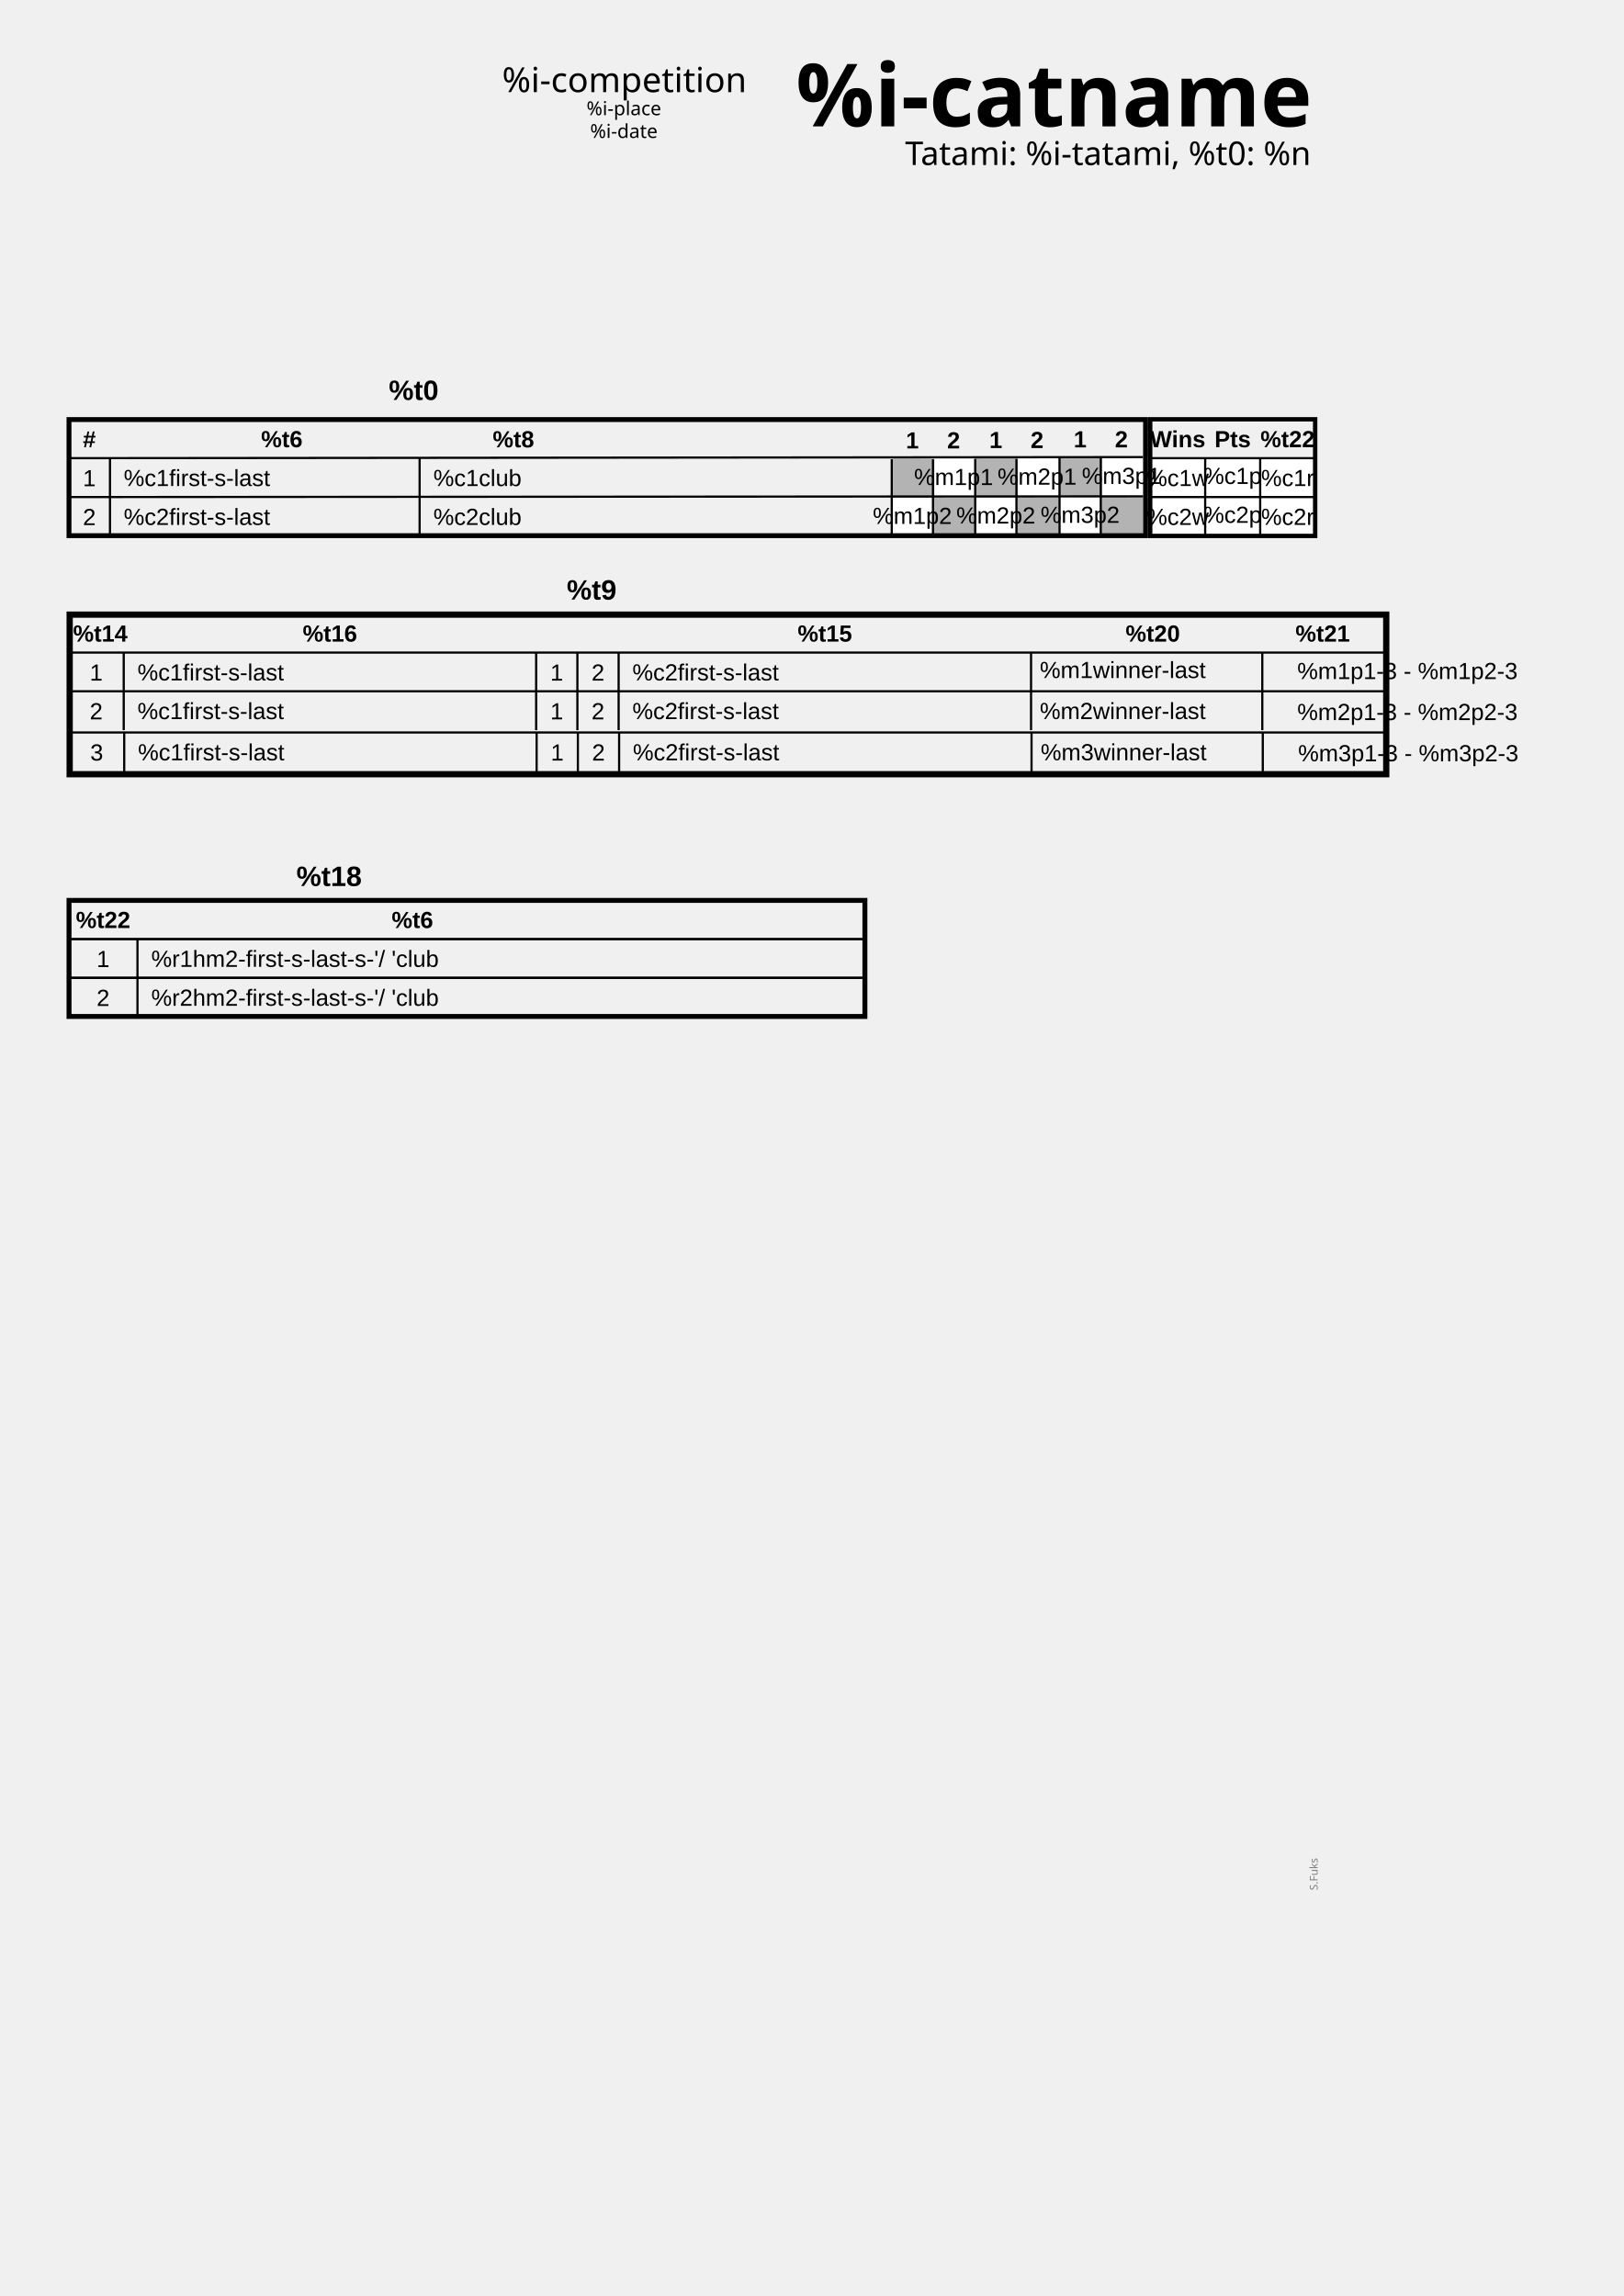
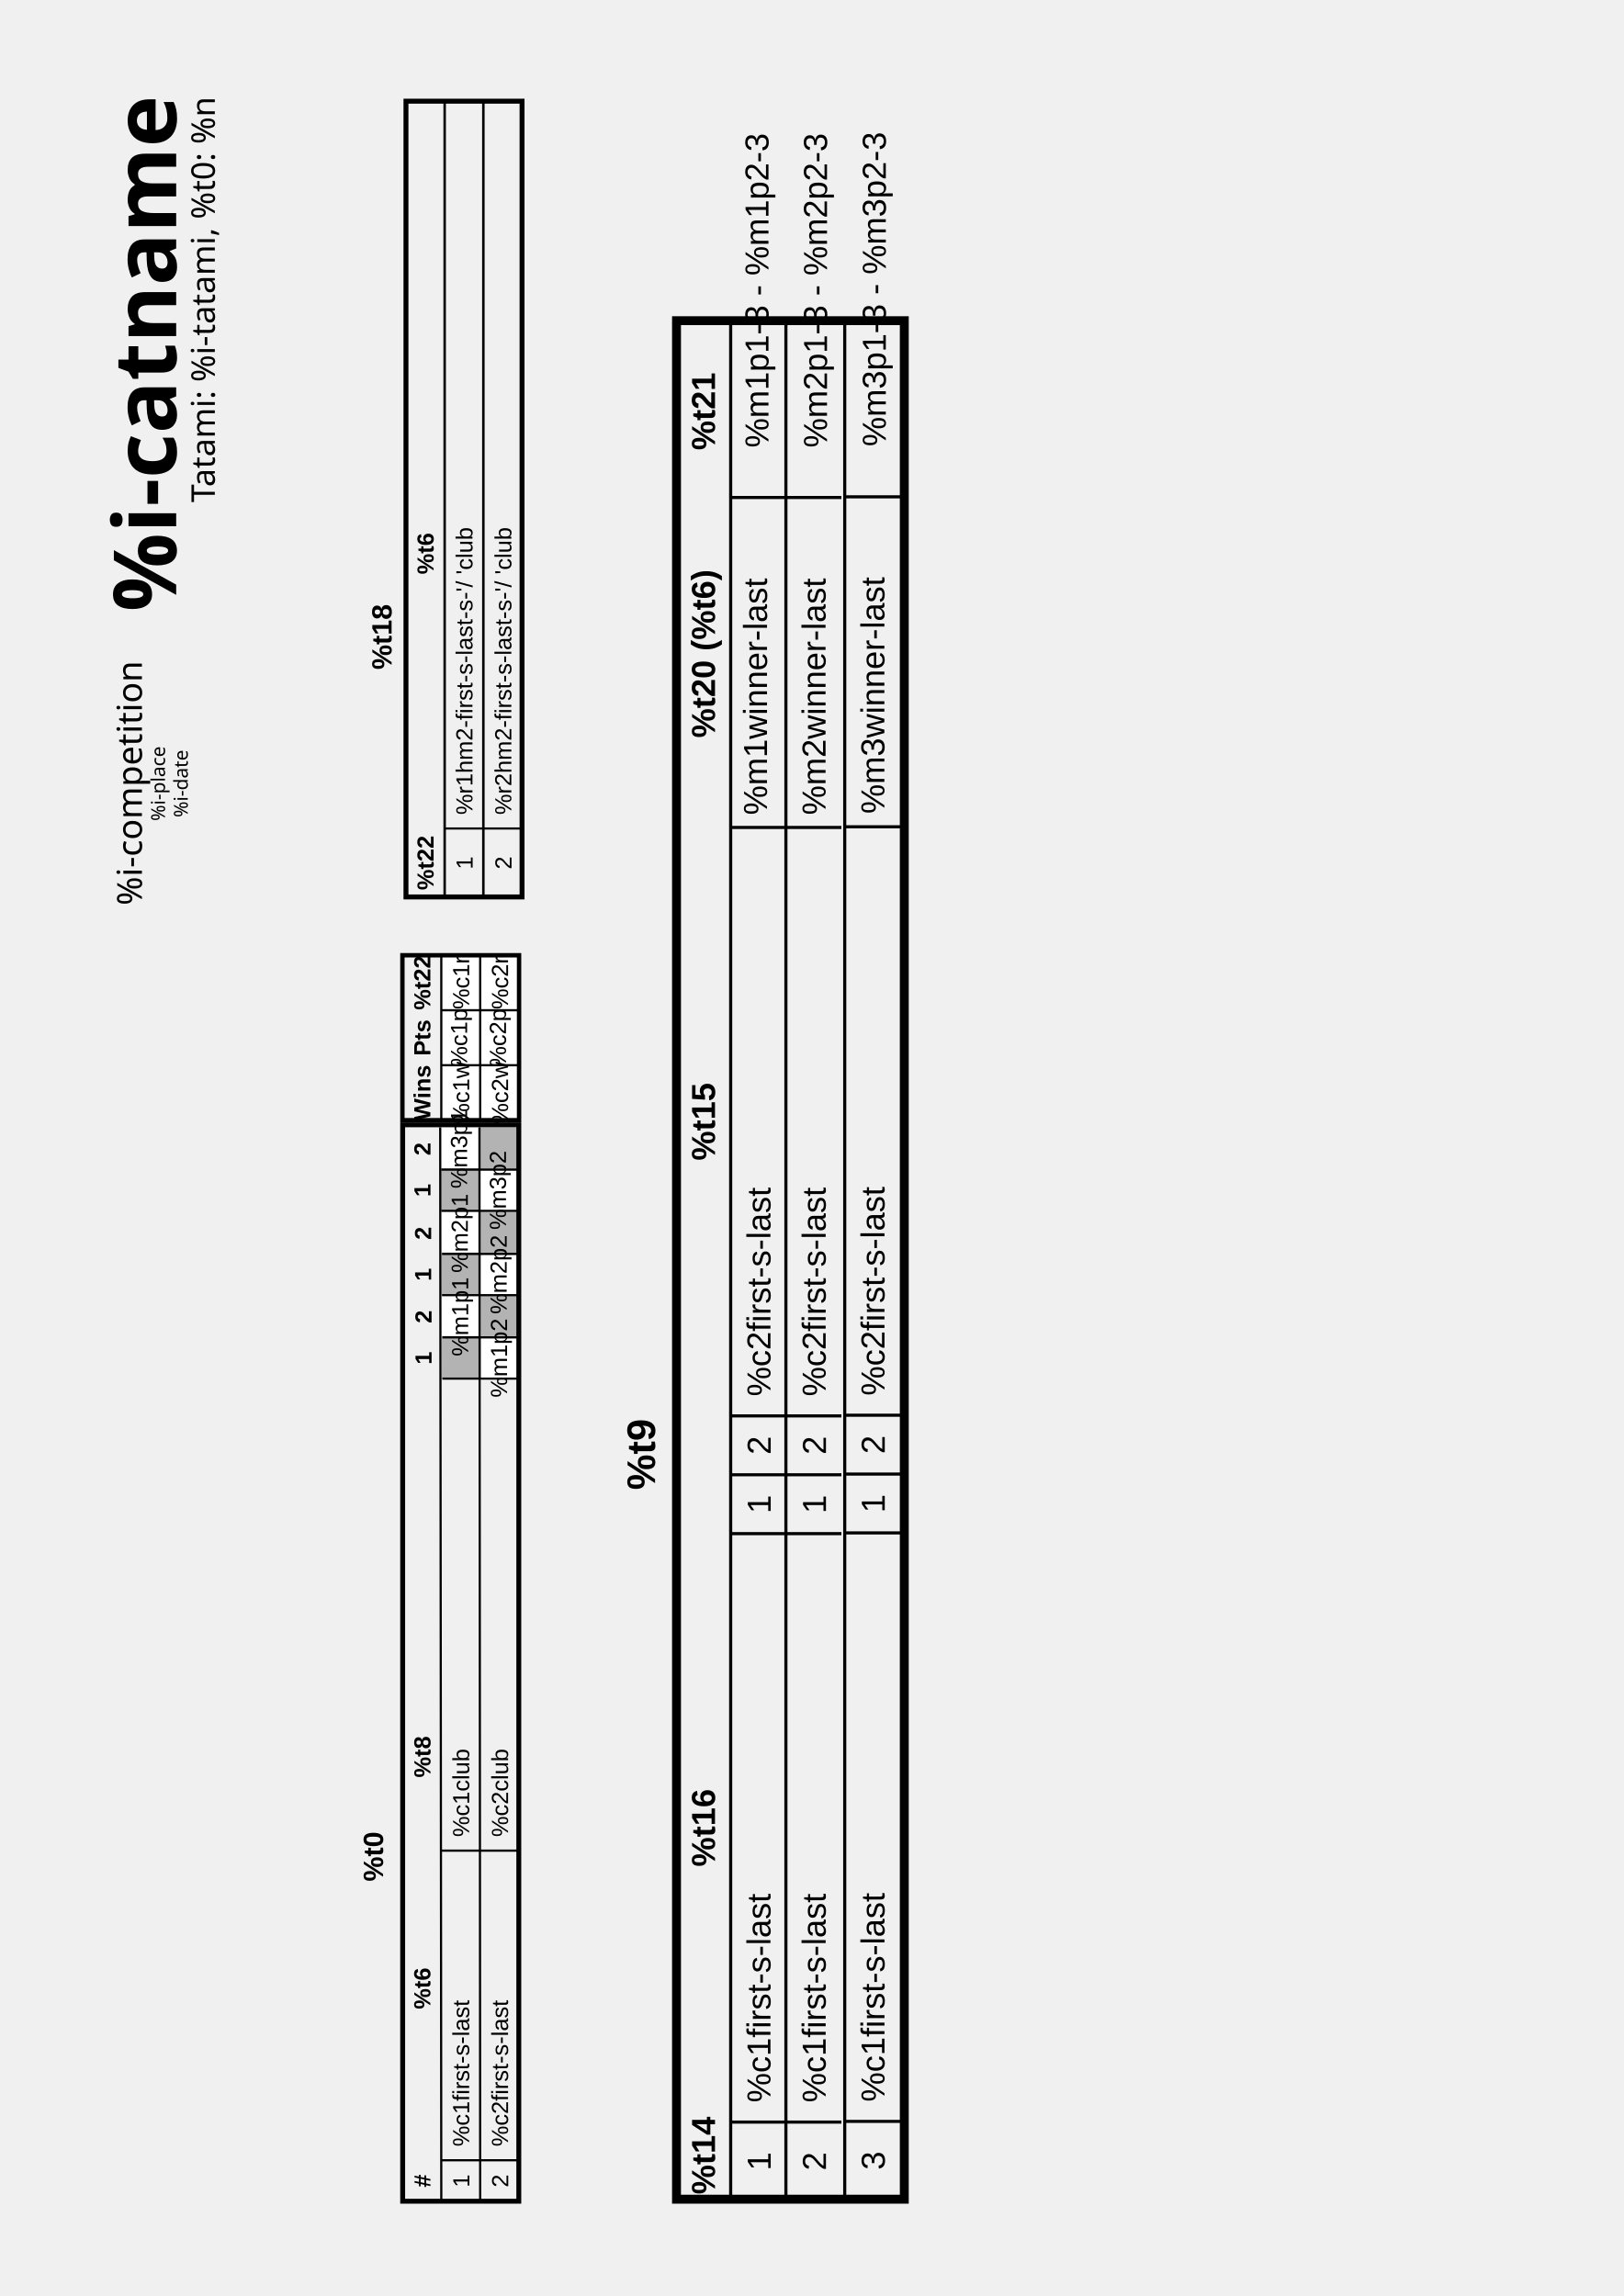
<svg xmlns="http://www.w3.org/2000/svg" width="210mm" height="297mm" id="judoshiai" version="1.1" viewBox="0 0 744.095 1052.362">
  <defs id="defs237">
    <clipPath id="clipEmfPath135">
      <path id="rect14409" d="M 0,0 H 1030.93 V 1599.196 H 0 Z" />
    </clipPath>
  </defs>
  <style id="style3">tspan.cmpx { fill: red; }</style>
  <g id="layer1">
-     <text x="198.6" y="222.773" id="text63" font-size="10.69px" font-family="Arial" style="line-height:0%">
-       <tspan id="tspan65">%c1club</tspan>
-     </text>
-     <text x="198.6" y="240.593" id="text75" font-size="10.69px" font-family="Arial" style="line-height:0%">
-       <tspan id="tspan77">%c2club</tspan>
-     </text>
-     <rect style="display:inline;fill:#ffffff;fill-rule:evenodd;stroke-width:0.903;stroke-opacity:0.269" id="rect965" width="193.961" height="35.91" x="408.739" y="209.713" />
-     <path style="isolation:auto;mix-blend-mode:normal" id="rect4730-0-8" color="#000000" overflow="visible" solid-color="#000000" fill="#b3b3b3" stroke-width="0.656" d="m 465.654,227.81 h 19.54 v 17.955 h -19.54 z" />
-     <path style="isolation:auto;mix-blend-mode:normal" id="rect4730-4" color="#000000" overflow="visible" solid-color="#000000" fill="#b3b3b3" stroke-width="0.656" d="m 446.916,210.03 h 19.54 v 17.954 h -19.54 z" />
-     <path style="isolation:auto;mix-blend-mode:normal" id="rect4730-0-8-3" color="#000000" overflow="visible" solid-color="#000000" fill="#b3b3b3" stroke-width="0.656" d="m 427.4,227.993 h 19.54 v 17.955 H 427.4 Z" />
-     <path style="isolation:auto;mix-blend-mode:normal" id="rect4730-4-7" color="#000000" overflow="visible" solid-color="#000000" fill="#b3b3b3" stroke-width="0.656" d="m 408.664,210.212 h 19.54 v 17.955 h -19.54 z" />
-     <path style="isolation:auto;mix-blend-mode:normal" id="rect4730-0" color="#000000" overflow="visible" solid-color="#000000" fill="#b3b3b3" stroke-width="0.656" d="m 504.293,227.493 h 19.54 v 17.955 h -19.54 z" />
-     <path d="M 31.621,192.304 H 524.979 v 53.217 H 31.621 Z" id="path17" fill="none" stroke="#000000" stroke-width="2.243" />
-     <path style="isolation:auto;mix-blend-mode:normal" id="rect4730" color="#000000" overflow="visible" solid-color="#000000" fill="#b3b3b3" stroke-width="0.656" d="m 485.556,209.713 h 19.54 v 17.955 h -19.54 z" />
-     <path d="m 31.5,210.003 492.333,-0.5" id="path19" fill="none" stroke="#000000" />
-     <path d="m 31.5,227.823 492.333,-0.33" id="path21" fill="none" stroke="#000000" />
-     <path d="m 50.4,210.003 v 35.64" id="path23" fill="none" stroke="#000000" />
-     <path d="m 192.3,210.003 v 35.64" id="path25" fill="none" stroke="#000000" />
-     <path d="m 485.55,210.003 v 35.64" id="path27" fill="none" stroke="#000000" />
-     <path d="m 504.45,210.003 v 35.64" id="path29" fill="none" stroke="#000000" />
-     <text x="189.59" y="183.323" style="line-height:0%;text-align:center" id="text31" font-weight="bold" font-size="12.83px" font-family="Arial" text-anchor="middle">
-       <tspan id="tspan33">%t0</tspan>
-     </text>
-     <text x="40.95" y="205.033" style="line-height:0%;text-align:center" id="text35" font-weight="bold" font-size="10.69px" font-family="Arial" text-anchor="middle">
-       <tspan id="tspan37">#</tspan>
-     </text>
-     <text x="129.15" y="204.973" style="line-height:0%;text-align:center" id="text39" font-weight="bold" font-size="10.69px" font-family="Arial" text-anchor="middle">
-       <tspan id="tspan41">%t6</tspan>
-     </text>
-     <text x="235.3" y="205.033" style="line-height:0%;text-align:center" id="text43" font-weight="bold" font-size="10.69px" font-family="Arial" text-anchor="middle">
-       <tspan id="tspan45">%t8</tspan>
-     </text>
-     <text x="495" y="205.043" style="line-height:0%;text-align:center" id="text47" font-weight="bold" font-size="10.69px" font-family="Arial" text-anchor="middle">
-       <tspan id="tspan49">1</tspan>
-     </text>
-     <text x="513.9" y="205.043" style="line-height:0%;text-align:center" id="text51" font-weight="bold" font-size="10.69px" font-family="Arial" text-anchor="middle">
-       <tspan id="tspan53">2</tspan>
-     </text>
-     <text x="40.95" y="222.863" style="line-height:0%;text-align:center" id="text55" font-size="10.69px" font-family="Arial" text-anchor="middle">
-       <tspan id="tspan57">1</tspan>
-     </text>
-     <text x="56.7" y="222.773" id="text59" font-size="10.69px" font-family="Arial" style="line-height:0%">
-       <tspan id="tspan61">%c1first-s-last</tspan>
-     </text>
-     <text x="40.95" y="240.683" style="line-height:0%;text-align:center" id="text67" font-size="10.69px" font-family="Arial" text-anchor="middle">
-       <tspan id="tspan69">2</tspan>
-     </text>
-     <text x="56.7" y="240.593" id="text71" font-size="10.69px" font-family="Arial" style="line-height:0%">
-       <tspan id="tspan73">%c2first-s-last</tspan>
-     </text>
-     <path d="m 31.93,281.714 h 603.34 v 73.144 H 31.93 Z" id="path79" fill="none" stroke="#000000" stroke-width="2.863" />
-     <path d="M 31.5,299.103 H 635.7" id="path81" fill="none" stroke="#000000" />
-     <path d="m 56.7,299.103 v 17.82" id="path83" fill="none" stroke="#000000" />
-     <path d="m 245.7,299.103 v 17.82" id="path85" fill="none" stroke="#000000" />
-     <path d="m 264.6,299.103 v 17.82" id="path87" fill="none" stroke="#000000" />
-     <path d="m 283.5,299.103 v 17.82" id="path89" fill="none" stroke="#000000" />
-     <path d="m 472.5,299.103 v 17.82" id="path91" fill="none" stroke="#000000" />
-     <path d="m 578.475,299.103 v 17.82" id="path93" fill="none" stroke="#000000" />
-     <text x="271.16" y="274.823" style="line-height:0%;text-align:center" id="text95" font-weight="bold" font-size="12.83px" font-family="Arial" text-anchor="middle">
-       <tspan id="tspan97">%t9</tspan>
-     </text>
-     <text x="45.975" y="294.073" style="line-height:0%;text-align:center" id="text99" font-weight="bold" font-size="10.69px" font-family="Arial" text-anchor="middle">
-       <tspan id="tspan101">%t14</tspan>
-     </text>
-     <text x="151.2" y="294.073" style="line-height:0%;text-align:center" id="text103" font-weight="bold" font-size="10.69px" font-family="Arial" text-anchor="middle">
-       <tspan id="tspan105">%t16</tspan>
-     </text>
-     <text x="378" y="294.073" style="line-height:0%;text-align:center" id="text107" font-weight="bold" font-size="10.69px" font-family="Arial" text-anchor="middle">
-       <tspan id="tspan109">%t15</tspan>
-     </text>
-     <text x="528.3" y="294.073" style="line-height:0%;text-align:center" id="text111" font-weight="bold" font-size="10.69px" font-family="Arial" text-anchor="middle">
-       <tspan id="tspan113">%t20</tspan>
-     </text>
-     <text x="606.15" y="294.073" style="line-height:0%;text-align:center" id="text115" font-weight="bold" font-size="10.69px" font-family="Arial" text-anchor="middle">
-       <tspan id="tspan117">%t21</tspan>
-     </text>
-     <text x="255.15" y="311.963" style="line-height:0%;text-align:center" id="text119" font-size="10.69px" font-family="Arial" text-anchor="middle">
-       <tspan id="tspan121">1</tspan>
-     </text>
-     <text x="274.05" y="311.963" style="line-height:0%;text-align:center" id="text123" font-size="10.69px" font-family="Arial" text-anchor="middle">
-       <tspan id="tspan125">2</tspan>
-     </text>
-     <text x="44.1" y="311.963" style="line-height:0%;text-align:center" id="text127" font-size="10.69px" font-family="Arial" text-anchor="middle">
-       <tspan id="tspan129">1</tspan>
-     </text>
-     <text x="63" y="311.873" id="text131" font-size="10.69px" font-family="Arial" style="line-height:0%">
-       <tspan id="tspan133">%c1first-s-last</tspan>
-     </text>
-     <text x="289.8" y="311.873" id="text135" font-size="10.69px" font-family="Arial" style="line-height:0%">
-       <tspan id="tspan137">%c2first-s-last</tspan>
-     </text>
-     <text x="594.493" y="311.242" style="line-height:0%;text-align:center" id="text139-3" font-size="10.69px" font-family="Arial" text-anchor="middle">
-       <tspan x="594.493" y="311.242" id="tspan625" style="text-align:start;text-anchor:start">%m1p1-3 - %m1p2-3</tspan>
-     </text>
-     <text x="594.493" y="330.037" style="line-height:0%;text-align:center" id="text139-3-7" font-size="10.69px" font-family="Arial" text-anchor="middle">
-       <tspan x="594.493" y="330.037" id="tspan625-5" style="text-align:start;text-anchor:start">%m2p1-3 - %m2p2-3</tspan>
-     </text>
-     <text x="594.885" y="348.925" style="line-height:0%;text-align:center" id="text139-3-3" font-size="10.69px" font-family="Arial" text-anchor="middle">
-       <tspan x="594.885" y="348.925" id="tspan625-56" style="text-align:start;text-anchor:start">%m3p1-3 - %m3p2-3</tspan>
-     </text>
-     <text x="476.514" y="310.777" style="line-height:0%;text-align:center" id="text139-3-36" font-size="10.69px" font-family="Arial" text-anchor="middle">
-       <tspan x="476.514" y="310.777" id="tspan625-7" style="text-align:start;text-anchor:start">%m1winner-last</tspan>
-     </text>
-     <text x="476.514" y="329.572" style="line-height:0%;text-align:center" id="text139-3-7-5" font-size="10.69px" font-family="Arial" text-anchor="middle">
-       <tspan x="476.514" y="329.572" id="tspan625-5-3" style="text-align:start;text-anchor:start">%m2winner-last</tspan>
-     </text>
-     <text x="476.907" y="348.46" style="line-height:0%;text-align:center" id="text139-3-3-5" font-size="10.69px" font-family="Arial" text-anchor="middle">
-       <tspan x="476.907" y="348.46" id="tspan625-56-6" style="text-align:start;text-anchor:start">%m3winner-last</tspan>
-     </text>
-     <text x="513.9" y="221.823" style="line-height:0%;text-align:center" id="text147" font-size="10.69px" font-family="Arial" text-anchor="middle">
-       <tspan id="tspan149">%m3p1</tspan>
-     </text>
-     <text x="495" y="239.643" style="line-height:0%;text-align:center" id="text151" font-size="10.69px" font-family="Arial" text-anchor="middle">
-       <tspan id="tspan153">%m3p2</tspan>
-     </text>
-     <path d="m 527.1,192.183 h 75.6 v 53.46 h -75.6 z" id="path155" fill="none" stroke="#000000" stroke-width="2" />
-     <path d="m 527.1,210.003 h 75.6" id="path157" fill="none" stroke="#000000" />
-     <path d="m 527.1,227.823 h 75.6" id="path159" fill="none" stroke="#000000" />
-     <path d="m 552.3,210.003 v 35.64" id="path161" fill="none" stroke="#000000" />
-     <path d="m 577.5,210.003 v 35.64" id="path163" fill="none" stroke="#000000" />
-     <text x="539.7" y="204.973" style="line-height:0%;text-align:center" id="text165" font-weight="bold" font-size="10.69px" font-family="Arial" text-anchor="middle">
-       <tspan id="tspan167">Wins</tspan>
-     </text>
-     <text x="564.9" y="204.973" style="line-height:0%;text-align:center" id="text169" font-weight="bold" font-size="10.69px" font-family="Arial" text-anchor="middle">
-       <tspan id="tspan171">Pts</tspan>
-     </text>
-     <text x="590.1" y="204.973" style="line-height:0%;text-align:center" id="text173" font-weight="bold" font-size="10.69px" font-family="Arial" text-anchor="middle">
-       <tspan id="tspan175">%t22</tspan>
-     </text>
-     <text x="539.7" y="222.773" style="line-height:0%;text-align:center" id="text177" font-size="10.69px" font-family="Arial" text-anchor="middle">
-       <tspan id="tspan179">%c1w</tspan>
-     </text>
-     <text x="564.9" y="221.823" style="line-height:0%;text-align:center" id="text181" font-size="10.69px" font-family="Arial" text-anchor="middle">
-       <tspan id="tspan183">%c1p</tspan>
-     </text>
-     <text x="590.1" y="222.773" style="line-height:0%;text-align:center" id="text185" font-size="10.69px" font-family="Arial" text-anchor="middle">
-       <tspan id="tspan187">%c1r</tspan>
-     </text>
-     <text x="539.7" y="240.593" style="line-height:0%;text-align:center" id="text189" font-size="10.69px" font-family="Arial" text-anchor="middle">
-       <tspan id="tspan191">%c2w</tspan>
-     </text>
-     <text x="564.9" y="239.643" style="line-height:0%;text-align:center" id="text193" font-size="10.69px" font-family="Arial" text-anchor="middle">
-       <tspan id="tspan195">%c2p</tspan>
-     </text>
-     <text x="590.1" y="240.593" style="line-height:0%;text-align:center" id="text197" font-size="10.69px" font-family="Arial" text-anchor="middle">
-       <tspan id="tspan199">%c2r</tspan>
-     </text>
-     <path d="m 31.63,412.694 h 364.727 v 53.197 H 31.63 Z" id="path201" fill="none" stroke="#000000" stroke-width="2.263" />
-     <path d="M 31.63,430.426 H 396.357" id="path203" fill="none" stroke="#000000" stroke-width="1.131" />
-     <path d="M 31.63,448.16 H 396.357" id="path205" fill="none" stroke="#000000" stroke-width="1.131" />
-     <path d="m 63,430.383 v 35.64" id="path207" fill="none" stroke="#000000" />
-     <text x="150.82" y="406.103" style="line-height:0%;text-align:center" id="text209" font-weight="bold" font-size="12.83px" font-family="Arial" text-anchor="middle">
-       <tspan id="tspan211">%t18</tspan>
-     </text>
-     <text x="47.25" y="425.353" style="line-height:0%;text-align:center" id="text213" font-weight="bold" font-size="10.69px" font-family="Arial" text-anchor="middle">
-       <tspan id="tspan215">%t22</tspan>
-     </text>
-     <text x="189" y="425.353" style="line-height:0%;text-align:center" id="text217" font-weight="bold" font-size="10.69px" font-family="Arial" text-anchor="middle">
-       <tspan id="tspan219">%t6</tspan>
-     </text>
-     <text x="47.25" y="443.243" style="line-height:0%;text-align:center" id="text221" font-size="10.69px" font-family="Arial" text-anchor="middle">
-       <tspan id="tspan223">1</tspan>
-     </text>
-     <text x="69.3" y="443.153" id="text225" font-size="10.69px" font-family="Arial" style="line-height:0%">
-       <tspan id="tspan227">%r1hm2-first-s-last-s-'/ 'club</tspan>
-     </text>
-     <text x="47.25" y="461.063" style="line-height:0%;text-align:center" id="text229" font-size="10.69px" font-family="Arial" text-anchor="middle">
-       <tspan id="tspan231">2</tspan>
-     </text>
-     <text x="69.3" y="460.973" id="text233" font-size="10.69px" font-family="Arial" style="line-height:0%">
-       <tspan id="tspan235">%r2hm2-first-s-last-s-'/ 'club</tspan>
-     </text>
-     <text id="text14416" style="line-height:0%;text-align:center" y="42.223" x="286.144" font-size="15.851px" font-family="Calibri" text-anchor="middle">%i-competition</text>
-     <text id="text14418" style="line-height:0%;text-align:center" y="52.795" x="285.908" font-size="8.806px" font-family="Calibri" text-anchor="middle">%i-place</text>
-     <text id="text14420" style="line-height:0%;text-align:center" y="63.226" x="285.908" font-size="8.806px" font-family="Calibri" text-anchor="middle">%i-date</text>
-     <text id="text14424" style="line-height:0%;text-align:end" y="57.932" x="601.264" font-size="8.806px" font-family="Calibri" text-anchor="end">
-       <tspan style="-inkscape-font-specification:'Calibri Bold'" id="tspan6597" font-weight="bold" font-size="40px">%i-catname</tspan>
-     </text>
-     <text id="text14430" style="line-height:0%;text-align:end" y="75.635" x="600.747" font-size="8.806px" font-family="Calibri" text-anchor="end">
-       <tspan id="tspan5019" font-size="15px">Tatami: %i-tatami, %t0: %n</tspan>
-     </text>
-     <g id="layer1-8">
-       <text id="text4323" y="1046.933" x="2.399" style="line-height:0%" font-size="10px" font-family="sans-serif" letter-spacing="0" word-spacing="0" transform="rotate(-90,212.862,655.957)">
-         <tspan style="-inkscape-font-specification:'MV Boli'" y="1046.933" x="2.399" id="tspan4325" font-size="5px" font-family="'MV Boli'" fill="#808080">S.Fuks</tspan>
-       </text>
+     <g id="g6991" transform="rotate(-90,421.4075,388.1178)">
+       <g id="g6799" transform="translate(366.7923,-259.9405)">
+         <path d="m 31.63,412.694 h 364.727 v 53.197 H 31.63 Z" id="path201" fill="none" stroke="#000000" stroke-width="2.263" />
+         <path d="M 31.63,430.426 H 396.357" id="path203" fill="none" stroke="#000000" stroke-width="1.131" />
+         <path d="M 31.63,448.16 H 396.357" id="path205" fill="none" stroke="#000000" stroke-width="1.131" />
+         <path d="m 63,430.383 v 35.64" id="path207" fill="none" stroke="#000000" />
+         <text x="150.82" y="406.103" style="line-height:0%;text-align:center" id="text209" font-weight="bold" font-size="12.83px" font-family="Arial" text-anchor="middle">
+           <tspan id="tspan211">%t18</tspan>
+         </text>
+         <text x="47.25" y="425.353" style="line-height:0%;text-align:center" id="text213" font-weight="bold" font-size="10.69px" font-family="Arial" text-anchor="middle">
+           <tspan id="tspan215">%t22</tspan>
+         </text>
+         <text x="189" y="425.353" style="line-height:0%;text-align:center" id="text217" font-weight="bold" font-size="10.69px" font-family="Arial" text-anchor="middle">
+           <tspan id="tspan219">%t6</tspan>
+         </text>
+         <text x="47.25" y="443.243" style="line-height:0%;text-align:center" id="text221" font-size="10.69px" font-family="Arial" text-anchor="middle">
+           <tspan id="tspan223">1</tspan>
+         </text>
+         <text x="69.3" y="443.153" id="text225" font-size="10.69px" font-family="Arial" style="line-height:0%">
+           <tspan id="tspan227">%r1hm2-first-s-last-s-'/ 'club</tspan>
+         </text>
+         <text x="47.25" y="461.063" style="line-height:0%;text-align:center" id="text229" font-size="10.69px" font-family="Arial" text-anchor="middle">
+           <tspan id="tspan231">2</tspan>
+         </text>
+         <text x="69.3" y="460.973" id="text233" font-size="10.69px" font-family="Arial" style="line-height:0%">
+           <tspan id="tspan235">%r2hm2-first-s-last-s-'/ 'club</tspan>
+         </text>
+       </g>
+       <g id="g6614" transform="translate(164.4494,-10.47961)">
+         <text id="text14416" style="line-height:0%;text-align:center" y="42.223" x="286.144" font-size="15.851px" font-family="Calibri" text-anchor="middle">%i-competition</text>
+         <text id="text14418" style="line-height:0%;text-align:center" y="52.795" x="285.908" font-size="8.806px" font-family="Calibri" text-anchor="middle">%i-place</text>
+         <text id="text14420" style="line-height:0%;text-align:center" y="63.226" x="285.908" font-size="8.806px" font-family="Calibri" text-anchor="middle">%i-date</text>
+         <text id="text14424" style="line-height:0%;text-align:end" y="57.932" x="601.264" font-size="8.806px" font-family="Calibri" text-anchor="end">
+           <tspan style="-inkscape-font-specification:'Calibri Bold'" id="tspan6597" font-weight="bold" font-size="40px">%i-catname</tspan>
+         </text>
+         <text id="text14430" style="line-height:0%;text-align:end" y="75.635" x="600.747" font-size="8.806px" font-family="Calibri" text-anchor="end">
+           <tspan id="tspan5019" font-size="15px">Tatami: %i-tatami, %t0: %n</tspan>
+         </text>
+       </g>
+       <g id="g6779" transform="matrix(1.427091,0,0,1.427091,-244.0363,-125.2948)">
+         <path d="m 31.93,281.714 h 603.34 v 73.144 H 31.93 Z" id="path79" fill="none" stroke="#000000" stroke-width="2.863" />
+         <path d="M 31.5,299.103 H 635.7" id="path81" fill="none" stroke="#000000" />
+         <path d="m 56.7,299.103 v 17.82" id="path83" fill="none" stroke="#000000" />
+         <path d="m 245.7,299.103 v 17.82" id="path85" fill="none" stroke="#000000" />
+         <path d="m 264.6,299.103 v 17.82" id="path87" fill="none" stroke="#000000" />
+         <path d="m 283.5,299.103 v 17.82" id="path89" fill="none" stroke="#000000" />
+         <path d="m 472.5,299.103 v 17.82" id="path91" fill="none" stroke="#000000" />
+         <path d="m 578.475,299.103 v 17.82" id="path93" fill="none" stroke="#000000" />
+         <text x="271.16" y="274.823" style="line-height:0%;text-align:center" id="text95" font-weight="bold" font-size="12.83px" font-family="Arial" text-anchor="middle">
+           <tspan id="tspan97">%t9</tspan>
+         </text>
+         <text x="45.975" y="294.073" style="line-height:0%;text-align:center" id="text99" font-weight="bold" font-size="10.69px" font-family="Arial" text-anchor="middle">
+           <tspan id="tspan101">%t14</tspan>
+         </text>
+         <text x="151.2" y="294.073" style="line-height:0%;text-align:center" id="text103" font-weight="bold" font-size="10.69px" font-family="Arial" text-anchor="middle">
+           <tspan id="tspan105">%t16</tspan>
+         </text>
+         <text x="378" y="294.073" style="line-height:0%;text-align:center" id="text107" font-weight="bold" font-size="10.69px" font-family="Arial" text-anchor="middle">
+           <tspan id="tspan109">%t15</tspan>
+         </text>
+         <text x="528.3" y="294.073" style="line-height:0%;text-align:center" id="text111" font-weight="bold" font-size="10.69px" font-family="Arial" text-anchor="middle">
+           <tspan id="tspan113">%t20 (%t6)</tspan>
+         </text>
+         <text x="606.15" y="294.073" style="line-height:0%;text-align:center" id="text115" font-weight="bold" font-size="10.69px" font-family="Arial" text-anchor="middle">
+           <tspan id="tspan117">%t21</tspan>
+         </text>
+         <text x="255.15" y="311.963" style="line-height:0%;text-align:center" id="text119" font-size="10.69px" font-family="Arial" text-anchor="middle">
+           <tspan id="tspan121">1</tspan>
+         </text>
+         <text x="274.05" y="311.963" style="line-height:0%;text-align:center" id="text123" font-size="10.69px" font-family="Arial" text-anchor="middle">
+           <tspan id="tspan125">2</tspan>
+         </text>
+         <text x="44.1" y="311.963" style="line-height:0%;text-align:center" id="text127" font-size="10.69px" font-family="Arial" text-anchor="middle">
+           <tspan id="tspan129">1</tspan>
+         </text>
+         <text x="63" y="311.873" id="text131" font-size="10.69px" font-family="Arial" style="line-height:0%">
+           <tspan id="tspan133">%c1first-s-last</tspan>
+         </text>
+         <text x="289.8" y="311.873" id="text135" font-size="10.69px" font-family="Arial" style="line-height:0%">
+           <tspan id="tspan137">%c2first-s-last</tspan>
+         </text>
+         <text x="594.493" y="311.242" style="line-height:0%;text-align:center" id="text139-3" font-size="10.69px" font-family="Arial" text-anchor="middle">
+           <tspan x="594.493" y="311.242" id="tspan625" style="text-align:start;text-anchor:start">%m1p1-3 - %m1p2-3</tspan>
+         </text>
+         <text x="594.493" y="330.037" style="line-height:0%;text-align:center" id="text139-3-7" font-size="10.69px" font-family="Arial" text-anchor="middle">
+           <tspan x="594.493" y="330.037" id="tspan625-5" style="text-align:start;text-anchor:start">%m2p1-3 - %m2p2-3</tspan>
+         </text>
+         <text x="594.885" y="348.925" style="line-height:0%;text-align:center" id="text139-3-3" font-size="10.69px" font-family="Arial" text-anchor="middle">
+           <tspan x="594.885" y="348.925" id="tspan625-56" style="text-align:start;text-anchor:start">%m3p1-3 - %m3p2-3</tspan>
+         </text>
+         <text x="476.514" y="310.777" style="line-height:0%;text-align:center" id="text139-3-36" font-size="10.69px" font-family="Arial" text-anchor="middle">
+           <tspan x="476.514" y="310.777" id="tspan625-7" style="text-align:start;text-anchor:start">%m1winner-last</tspan>
+         </text>
+         <text x="476.514" y="329.572" style="line-height:0%;text-align:center" id="text139-3-7-5" font-size="10.69px" font-family="Arial" text-anchor="middle">
+           <tspan x="476.514" y="329.572" id="tspan625-5-3" style="text-align:start;text-anchor:start">%m2winner-last</tspan>
+         </text>
+         <text x="476.907" y="348.46" style="line-height:0%;text-align:center" id="text139-3-3-5" font-size="10.69px" font-family="Arial" text-anchor="middle">
+           <tspan x="476.907" y="348.46" id="tspan625-56-6" style="text-align:start;text-anchor:start">%m3winner-last</tspan>
+         </text>
+         <path d="M 31.5,316.84 H 635.7" id="path81-6" fill="none" stroke="#000000" />
+         <path d="m 56.7,316.84 v 17.82" id="path83-5" fill="none" stroke="#000000" />
+         <path d="m 245.7,316.84 v 17.82" id="path85-2" fill="none" stroke="#000000" />
+         <path d="m 264.6,316.84 v 17.82" id="path87-3" fill="none" stroke="#000000" />
+         <path d="m 283.5,316.84 v 17.82" id="path89-1" fill="none" stroke="#000000" />
+         <path d="m 472.5,316.84 v 17.82" id="path91-6" fill="none" stroke="#000000" />
+         <path d="m 578.475,316.84 v 17.82" id="path93-0" fill="none" stroke="#000000" />
+         <text x="255.149" y="329.701" style="line-height:0%;text-align:center" id="text119-1" font-size="10.69px" font-family="Arial" text-anchor="middle">
+           <tspan id="tspan121-0">1</tspan>
+         </text>
+         <text x="274.049" y="329.701" style="line-height:0%;text-align:center" id="text123-0" font-size="10.69px" font-family="Arial" text-anchor="middle">
+           <tspan id="tspan125-0">2</tspan>
+         </text>
+         <text x="44.099" y="329.701" style="line-height:0%;text-align:center" id="text127-5" font-size="10.69px" font-family="Arial" text-anchor="middle">
+           <tspan id="tspan129-8">2</tspan>
+         </text>
+         <text x="62.999" y="329.611" id="text131-2" font-size="10.69px" font-family="Arial" style="line-height:0%">
+           <tspan id="tspan133-2">%c1first-s-last</tspan>
+         </text>
+         <text x="289.799" y="329.611" id="text135-9" font-size="10.69px" font-family="Arial" style="line-height:0%">
+           <tspan id="tspan137-8">%c2first-s-last</tspan>
+         </text>
+         <path d="m 31.723,335.73 h 604.2" id="path81-6-8" fill="none" stroke="#000000" />
+         <path d="m 56.923,335.73 v 17.82" id="path83-5-9" fill="none" stroke="#000000" />
+         <path d="m 245.923,335.73 v 17.82" id="path85-2-7" fill="none" stroke="#000000" />
+         <path d="m 264.823,335.73 v 17.82" id="path87-3-8" fill="none" stroke="#000000" />
+         <path d="m 283.723,335.73 v 17.82" id="path89-1-8" fill="none" stroke="#000000" />
+         <path d="m 472.723,335.73 v 17.82" id="path91-6-9" fill="none" stroke="#000000" />
+         <path d="m 578.698,335.73 v 17.82" id="path93-0-1" fill="none" stroke="#000000" />
+         <text x="255.373" y="348.589" style="line-height:0%;text-align:center" id="text119-1-2" font-size="10.69px" font-family="Arial" text-anchor="middle">
+           <tspan id="tspan121-0-8">1</tspan>
+         </text>
+         <text x="274.273" y="348.589" style="line-height:0%;text-align:center" id="text123-0-0" font-size="10.69px" font-family="Arial" text-anchor="middle">
+           <tspan id="tspan125-0-5">2</tspan>
+         </text>
+         <text x="44.323" y="348.589" style="line-height:0%;text-align:center" id="text127-5-1" font-size="10.69px" font-family="Arial" text-anchor="middle">
+           <tspan id="tspan129-8-8">3</tspan>
+         </text>
+         <text x="63.223" y="348.499" id="text131-2-6" font-size="10.69px" font-family="Arial" style="line-height:0%">
+           <tspan id="tspan133-2-4">%c1first-s-last</tspan>
+         </text>
+         <text x="290.023" y="348.499" id="text135-9-0" font-size="10.69px" font-family="Arial" style="line-height:0%">
+           <tspan id="tspan137-8-6">%c2first-s-last</tspan>
+         </text>
+       </g>
+       <g id="g6701" transform="translate(-231.0122,-41.06016)">
+         <text x="198.6" y="222.773" id="text63" font-size="10.69px" font-family="Arial" style="line-height:0%">
+           <tspan id="tspan65">%c1club</tspan>
+         </text>
+         <text x="198.6" y="240.593" id="text75" font-size="10.69px" font-family="Arial" style="line-height:0%">
+           <tspan id="tspan77">%c2club</tspan>
+         </text>
+         <rect style="display:inline;fill:#ffffff;fill-rule:evenodd;stroke-width:0.903;stroke-opacity:0.269" id="rect965" width="193.961" height="35.91" x="408.739" y="209.713" />
+         <path style="isolation:auto;mix-blend-mode:normal" id="rect4730-0-8" color="#000000" overflow="visible" solid-color="#000000" fill="#b3b3b3" stroke-width="0.656" d="m 465.654,227.81 h 19.54 v 17.955 h -19.54 z" />
+         <path style="isolation:auto;mix-blend-mode:normal" id="rect4730-4" color="#000000" overflow="visible" solid-color="#000000" fill="#b3b3b3" stroke-width="0.656" d="m 446.916,210.03 h 19.54 v 17.954 h -19.54 z" />
+         <path style="isolation:auto;mix-blend-mode:normal" id="rect4730-0-8-3" color="#000000" overflow="visible" solid-color="#000000" fill="#b3b3b3" stroke-width="0.656" d="m 427.4,227.993 h 19.54 v 17.955 H 427.4 Z" />
+         <path style="isolation:auto;mix-blend-mode:normal" id="rect4730-4-7" color="#000000" overflow="visible" solid-color="#000000" fill="#b3b3b3" stroke-width="0.656" d="m 408.664,210.212 h 19.54 v 17.955 h -19.54 z" />
+         <path style="isolation:auto;mix-blend-mode:normal" id="rect4730-0" color="#000000" overflow="visible" solid-color="#000000" fill="#b3b3b3" stroke-width="0.656" d="m 504.293,227.493 h 19.54 v 17.955 h -19.54 z" />
+         <path d="M 31.621,192.304 H 524.979 v 53.217 H 31.621 Z" id="path17" fill="none" stroke="#000000" stroke-width="2.243" />
+         <path style="isolation:auto;mix-blend-mode:normal" id="rect4730" color="#000000" overflow="visible" solid-color="#000000" fill="#b3b3b3" stroke-width="0.656" d="m 485.556,209.713 h 19.54 v 17.955 h -19.54 z" />
+         <path d="m 31.5,210.003 492.333,-0.5" id="path19" fill="none" stroke="#000000" />
+         <path d="m 31.5,227.823 492.333,-0.33" id="path21" fill="none" stroke="#000000" />
+         <path d="m 50.4,210.003 v 35.64" id="path23" fill="none" stroke="#000000" />
+         <path d="m 192.3,210.003 v 35.64" id="path25" fill="none" stroke="#000000" />
+         <path d="m 485.55,210.003 v 35.64" id="path27" fill="none" stroke="#000000" />
+         <path d="m 504.45,210.003 v 35.64" id="path29" fill="none" stroke="#000000" />
+         <text x="189.59" y="183.323" style="line-height:0%;text-align:center" id="text31" font-weight="bold" font-size="12.83px" font-family="Arial" text-anchor="middle">
+           <tspan id="tspan33">%t0</tspan>
+         </text>
+         <text x="40.95" y="205.033" style="line-height:0%;text-align:center" id="text35" font-weight="bold" font-size="10.69px" font-family="Arial" text-anchor="middle">
+           <tspan id="tspan37">#</tspan>
+         </text>
+         <text x="129.15" y="204.973" style="line-height:0%;text-align:center" id="text39" font-weight="bold" font-size="10.69px" font-family="Arial" text-anchor="middle">
+           <tspan id="tspan41">%t6</tspan>
+         </text>
+         <text x="235.3" y="205.033" style="line-height:0%;text-align:center" id="text43" font-weight="bold" font-size="10.69px" font-family="Arial" text-anchor="middle">
+           <tspan id="tspan45">%t8</tspan>
+         </text>
+         <text x="495" y="205.043" style="line-height:0%;text-align:center" id="text47" font-weight="bold" font-size="10.69px" font-family="Arial" text-anchor="middle">
+           <tspan id="tspan49">1</tspan>
+         </text>
+         <text x="513.9" y="205.043" style="line-height:0%;text-align:center" id="text51" font-weight="bold" font-size="10.69px" font-family="Arial" text-anchor="middle">
+           <tspan id="tspan53">2</tspan>
+         </text>
+         <text x="40.95" y="222.863" style="line-height:0%;text-align:center" id="text55" font-size="10.69px" font-family="Arial" text-anchor="middle">
+           <tspan id="tspan57">1</tspan>
+         </text>
+         <text x="56.7" y="222.773" id="text59" font-size="10.69px" font-family="Arial" style="line-height:0%">
+           <tspan id="tspan61">%c1first-s-last</tspan>
+         </text>
+         <text x="40.95" y="240.683" style="line-height:0%;text-align:center" id="text67" font-size="10.69px" font-family="Arial" text-anchor="middle">
+           <tspan id="tspan69">2</tspan>
+         </text>
+         <text x="56.7" y="240.593" id="text71" font-size="10.69px" font-family="Arial" style="line-height:0%">
+           <tspan id="tspan73">%c2first-s-last</tspan>
+         </text>
+         <text x="513.9" y="221.823" style="line-height:0%;text-align:center" id="text147" font-size="10.69px" font-family="Arial" text-anchor="middle">
+           <tspan id="tspan149">%m3p1</tspan>
+         </text>
+         <text x="495" y="239.643" style="line-height:0%;text-align:center" id="text151" font-size="10.69px" font-family="Arial" text-anchor="middle">
+           <tspan id="tspan153">%m3p2</tspan>
+         </text>
+         <path d="m 527.1,192.183 h 75.6 v 53.46 h -75.6 z" id="path155" fill="none" stroke="#000000" stroke-width="2" />
+         <path d="m 527.1,210.003 h 75.6" id="path157" fill="none" stroke="#000000" />
+         <path d="m 527.1,227.823 h 75.6" id="path159" fill="none" stroke="#000000" />
+         <path d="m 552.3,210.003 v 35.64" id="path161" fill="none" stroke="#000000" />
+         <path d="m 577.5,210.003 v 35.64" id="path163" fill="none" stroke="#000000" />
+         <text x="539.7" y="204.973" style="line-height:0%;text-align:center" id="text165" font-weight="bold" font-size="10.69px" font-family="Arial" text-anchor="middle">
+           <tspan id="tspan167">Wins</tspan>
+         </text>
+         <text x="564.9" y="204.973" style="line-height:0%;text-align:center" id="text169" font-weight="bold" font-size="10.69px" font-family="Arial" text-anchor="middle">
+           <tspan id="tspan171">Pts</tspan>
+         </text>
+         <text x="590.1" y="204.973" style="line-height:0%;text-align:center" id="text173" font-weight="bold" font-size="10.69px" font-family="Arial" text-anchor="middle">
+           <tspan id="tspan175">%t22</tspan>
+         </text>
+         <text x="539.7" y="222.773" style="line-height:0%;text-align:center" id="text177" font-size="10.69px" font-family="Arial" text-anchor="middle">
+           <tspan id="tspan179">%c1w</tspan>
+         </text>
+         <text x="564.9" y="221.823" style="line-height:0%;text-align:center" id="text181" font-size="10.69px" font-family="Arial" text-anchor="middle">
+           <tspan id="tspan183">%c1p</tspan>
+         </text>
+         <text x="590.1" y="222.773" style="line-height:0%;text-align:center" id="text185" font-size="10.69px" font-family="Arial" text-anchor="middle">
+           <tspan id="tspan187">%c1r</tspan>
+         </text>
+         <text x="539.7" y="240.593" style="line-height:0%;text-align:center" id="text189" font-size="10.69px" font-family="Arial" text-anchor="middle">
+           <tspan id="tspan191">%c2w</tspan>
+         </text>
+         <text x="564.9" y="239.643" style="line-height:0%;text-align:center" id="text193" font-size="10.69px" font-family="Arial" text-anchor="middle">
+           <tspan id="tspan195">%c2p</tspan>
+         </text>
+         <text x="590.1" y="240.593" style="line-height:0%;text-align:center" id="text197" font-size="10.69px" font-family="Arial" text-anchor="middle">
+           <tspan id="tspan199">%c2r</tspan>
+         </text>
+         <path d="m 446.91,210.32 v 35.64" id="path27-7" fill="none" stroke="#000000" />
+         <path d="m 465.81,210.32 v 35.64" id="path29-9" fill="none" stroke="#000000" />
+         <text x="456.36" y="205.359" style="line-height:0%;text-align:center" id="text47-5" font-weight="bold" font-size="10.69px" font-family="Arial" text-anchor="middle">
+           <tspan id="tspan49-7">1</tspan>
+         </text>
+         <text x="475.26" y="205.359" style="line-height:0%;text-align:center" id="text51-1" font-weight="bold" font-size="10.69px" font-family="Arial" text-anchor="middle">
+           <tspan id="tspan53-9">2</tspan>
+         </text>
+         <text x="475.26" y="222.139" style="line-height:0%;text-align:center" id="text147-5" font-size="10.69px" font-family="Arial" text-anchor="middle">
+           <tspan id="tspan149-1">%m2p1</tspan>
+         </text>
+         <text x="456.36" y="239.959" style="line-height:0%;text-align:center" id="text151-5" font-size="10.69px" font-family="Arial" text-anchor="middle">
+           <tspan id="tspan153-1">%m2p2</tspan>
+         </text>
+         <path d="m 408.658,210.502 v 35.64" id="path27-7-6" fill="none" stroke="#000000" />
+         <path d="m 427.558,210.502 v 35.64" id="path29-9-0" fill="none" stroke="#000000" />
+         <text x="418.108" y="205.542" style="line-height:0%;text-align:center" id="text47-5-5" font-weight="bold" font-size="10.69px" font-family="Arial" text-anchor="middle">
+           <tspan id="tspan49-7-3">1</tspan>
+         </text>
+         <text x="437.008" y="205.542" style="line-height:0%;text-align:center" id="text51-1-2" font-weight="bold" font-size="10.69px" font-family="Arial" text-anchor="middle">
+           <tspan id="tspan53-9-6">2</tspan>
+         </text>
+         <text x="437.008" y="222.322" style="line-height:0%;text-align:center" id="text147-5-5" font-size="10.69px" font-family="Arial" text-anchor="middle">
+           <tspan id="tspan149-1-0">%m1p1</tspan>
+         </text>
+         <text x="418.108" y="240.142" style="line-height:0%;text-align:center" id="text151-5-2" font-size="10.69px" font-family="Arial" text-anchor="middle">
+           <tspan id="tspan153-1-2">%m1p2</tspan>
+         </text>
+       </g>
    </g>
-     <path d="M 31.5,316.84 H 635.7" id="path81-6" fill="none" stroke="#000000" />
-     <path d="m 56.7,316.84 v 17.82" id="path83-5" fill="none" stroke="#000000" />
-     <path d="m 245.7,316.84 v 17.82" id="path85-2" fill="none" stroke="#000000" />
-     <path d="m 264.6,316.84 v 17.82" id="path87-3" fill="none" stroke="#000000" />
-     <path d="m 283.5,316.84 v 17.82" id="path89-1" fill="none" stroke="#000000" />
-     <path d="m 472.5,316.84 v 17.82" id="path91-6" fill="none" stroke="#000000" />
-     <path d="m 578.475,316.84 v 17.82" id="path93-0" fill="none" stroke="#000000" />
-     <text x="255.149" y="329.701" style="line-height:0%;text-align:center" id="text119-1" font-size="10.69px" font-family="Arial" text-anchor="middle">
-       <tspan id="tspan121-0">1</tspan>
-     </text>
-     <text x="274.049" y="329.701" style="line-height:0%;text-align:center" id="text123-0" font-size="10.69px" font-family="Arial" text-anchor="middle">
-       <tspan id="tspan125-0">2</tspan>
-     </text>
-     <text x="44.099" y="329.701" style="line-height:0%;text-align:center" id="text127-5" font-size="10.69px" font-family="Arial" text-anchor="middle">
-       <tspan id="tspan129-8">2</tspan>
-     </text>
-     <text x="62.999" y="329.611" id="text131-2" font-size="10.69px" font-family="Arial" style="line-height:0%">
-       <tspan id="tspan133-2">%c1first-s-last</tspan>
-     </text>
-     <text x="289.799" y="329.611" id="text135-9" font-size="10.69px" font-family="Arial" style="line-height:0%">
-       <tspan id="tspan137-8">%c2first-s-last</tspan>
-     </text>
-     <path d="m 31.723,335.73 h 604.2" id="path81-6-8" fill="none" stroke="#000000" />
-     <path d="m 56.923,335.73 v 17.82" id="path83-5-9" fill="none" stroke="#000000" />
-     <path d="m 245.923,335.73 v 17.82" id="path85-2-7" fill="none" stroke="#000000" />
-     <path d="m 264.823,335.73 v 17.82" id="path87-3-8" fill="none" stroke="#000000" />
-     <path d="m 283.723,335.73 v 17.82" id="path89-1-8" fill="none" stroke="#000000" />
-     <path d="m 472.723,335.73 v 17.82" id="path91-6-9" fill="none" stroke="#000000" />
-     <path d="m 578.698,335.73 v 17.82" id="path93-0-1" fill="none" stroke="#000000" />
-     <text x="255.373" y="348.589" style="line-height:0%;text-align:center" id="text119-1-2" font-size="10.69px" font-family="Arial" text-anchor="middle">
-       <tspan id="tspan121-0-8">1</tspan>
-     </text>
-     <text x="274.273" y="348.589" style="line-height:0%;text-align:center" id="text123-0-0" font-size="10.69px" font-family="Arial" text-anchor="middle">
-       <tspan id="tspan125-0-5">2</tspan>
-     </text>
-     <text x="44.323" y="348.589" style="line-height:0%;text-align:center" id="text127-5-1" font-size="10.69px" font-family="Arial" text-anchor="middle">
-       <tspan id="tspan129-8-8">3</tspan>
-     </text>
-     <text x="63.223" y="348.499" id="text131-2-6" font-size="10.69px" font-family="Arial" style="line-height:0%">
-       <tspan id="tspan133-2-4">%c1first-s-last</tspan>
-     </text>
-     <text x="290.023" y="348.499" id="text135-9-0" font-size="10.69px" font-family="Arial" style="line-height:0%">
-       <tspan id="tspan137-8-6">%c2first-s-last</tspan>
-     </text>
-     <path d="m 446.91,210.32 v 35.64" id="path27-7" fill="none" stroke="#000000" />
-     <path d="m 465.81,210.32 v 35.64" id="path29-9" fill="none" stroke="#000000" />
-     <text x="456.36" y="205.359" style="line-height:0%;text-align:center" id="text47-5" font-weight="bold" font-size="10.69px" font-family="Arial" text-anchor="middle">
-       <tspan id="tspan49-7">1</tspan>
-     </text>
-     <text x="475.26" y="205.359" style="line-height:0%;text-align:center" id="text51-1" font-weight="bold" font-size="10.69px" font-family="Arial" text-anchor="middle">
-       <tspan id="tspan53-9">2</tspan>
-     </text>
-     <text x="475.26" y="222.139" style="line-height:0%;text-align:center" id="text147-5" font-size="10.69px" font-family="Arial" text-anchor="middle">
-       <tspan id="tspan149-1">%m2p1</tspan>
-     </text>
-     <text x="456.36" y="239.959" style="line-height:0%;text-align:center" id="text151-5" font-size="10.69px" font-family="Arial" text-anchor="middle">
-       <tspan id="tspan153-1">%m2p2</tspan>
-     </text>
-     <path d="m 408.658,210.502 v 35.64" id="path27-7-6" fill="none" stroke="#000000" />
-     <path d="m 427.558,210.502 v 35.64" id="path29-9-0" fill="none" stroke="#000000" />
-     <text x="418.108" y="205.542" style="line-height:0%;text-align:center" id="text47-5-5" font-weight="bold" font-size="10.69px" font-family="Arial" text-anchor="middle">
-       <tspan id="tspan49-7-3">1</tspan>
-     </text>
-     <text x="437.008" y="205.542" style="line-height:0%;text-align:center" id="text51-1-2" font-weight="bold" font-size="10.69px" font-family="Arial" text-anchor="middle">
-       <tspan id="tspan53-9-6">2</tspan>
-     </text>
-     <text x="437.008" y="222.322" style="line-height:0%;text-align:center" id="text147-5-5" font-size="10.69px" font-family="Arial" text-anchor="middle">
-       <tspan id="tspan149-1-0">%m1p1</tspan>
-     </text>
-     <text x="418.108" y="240.142" style="line-height:0%;text-align:center" id="text151-5-2" font-size="10.69px" font-family="Arial" text-anchor="middle">
-       <tspan id="tspan153-1-2">%m1p2</tspan>
-     </text>
  </g>
</svg>
